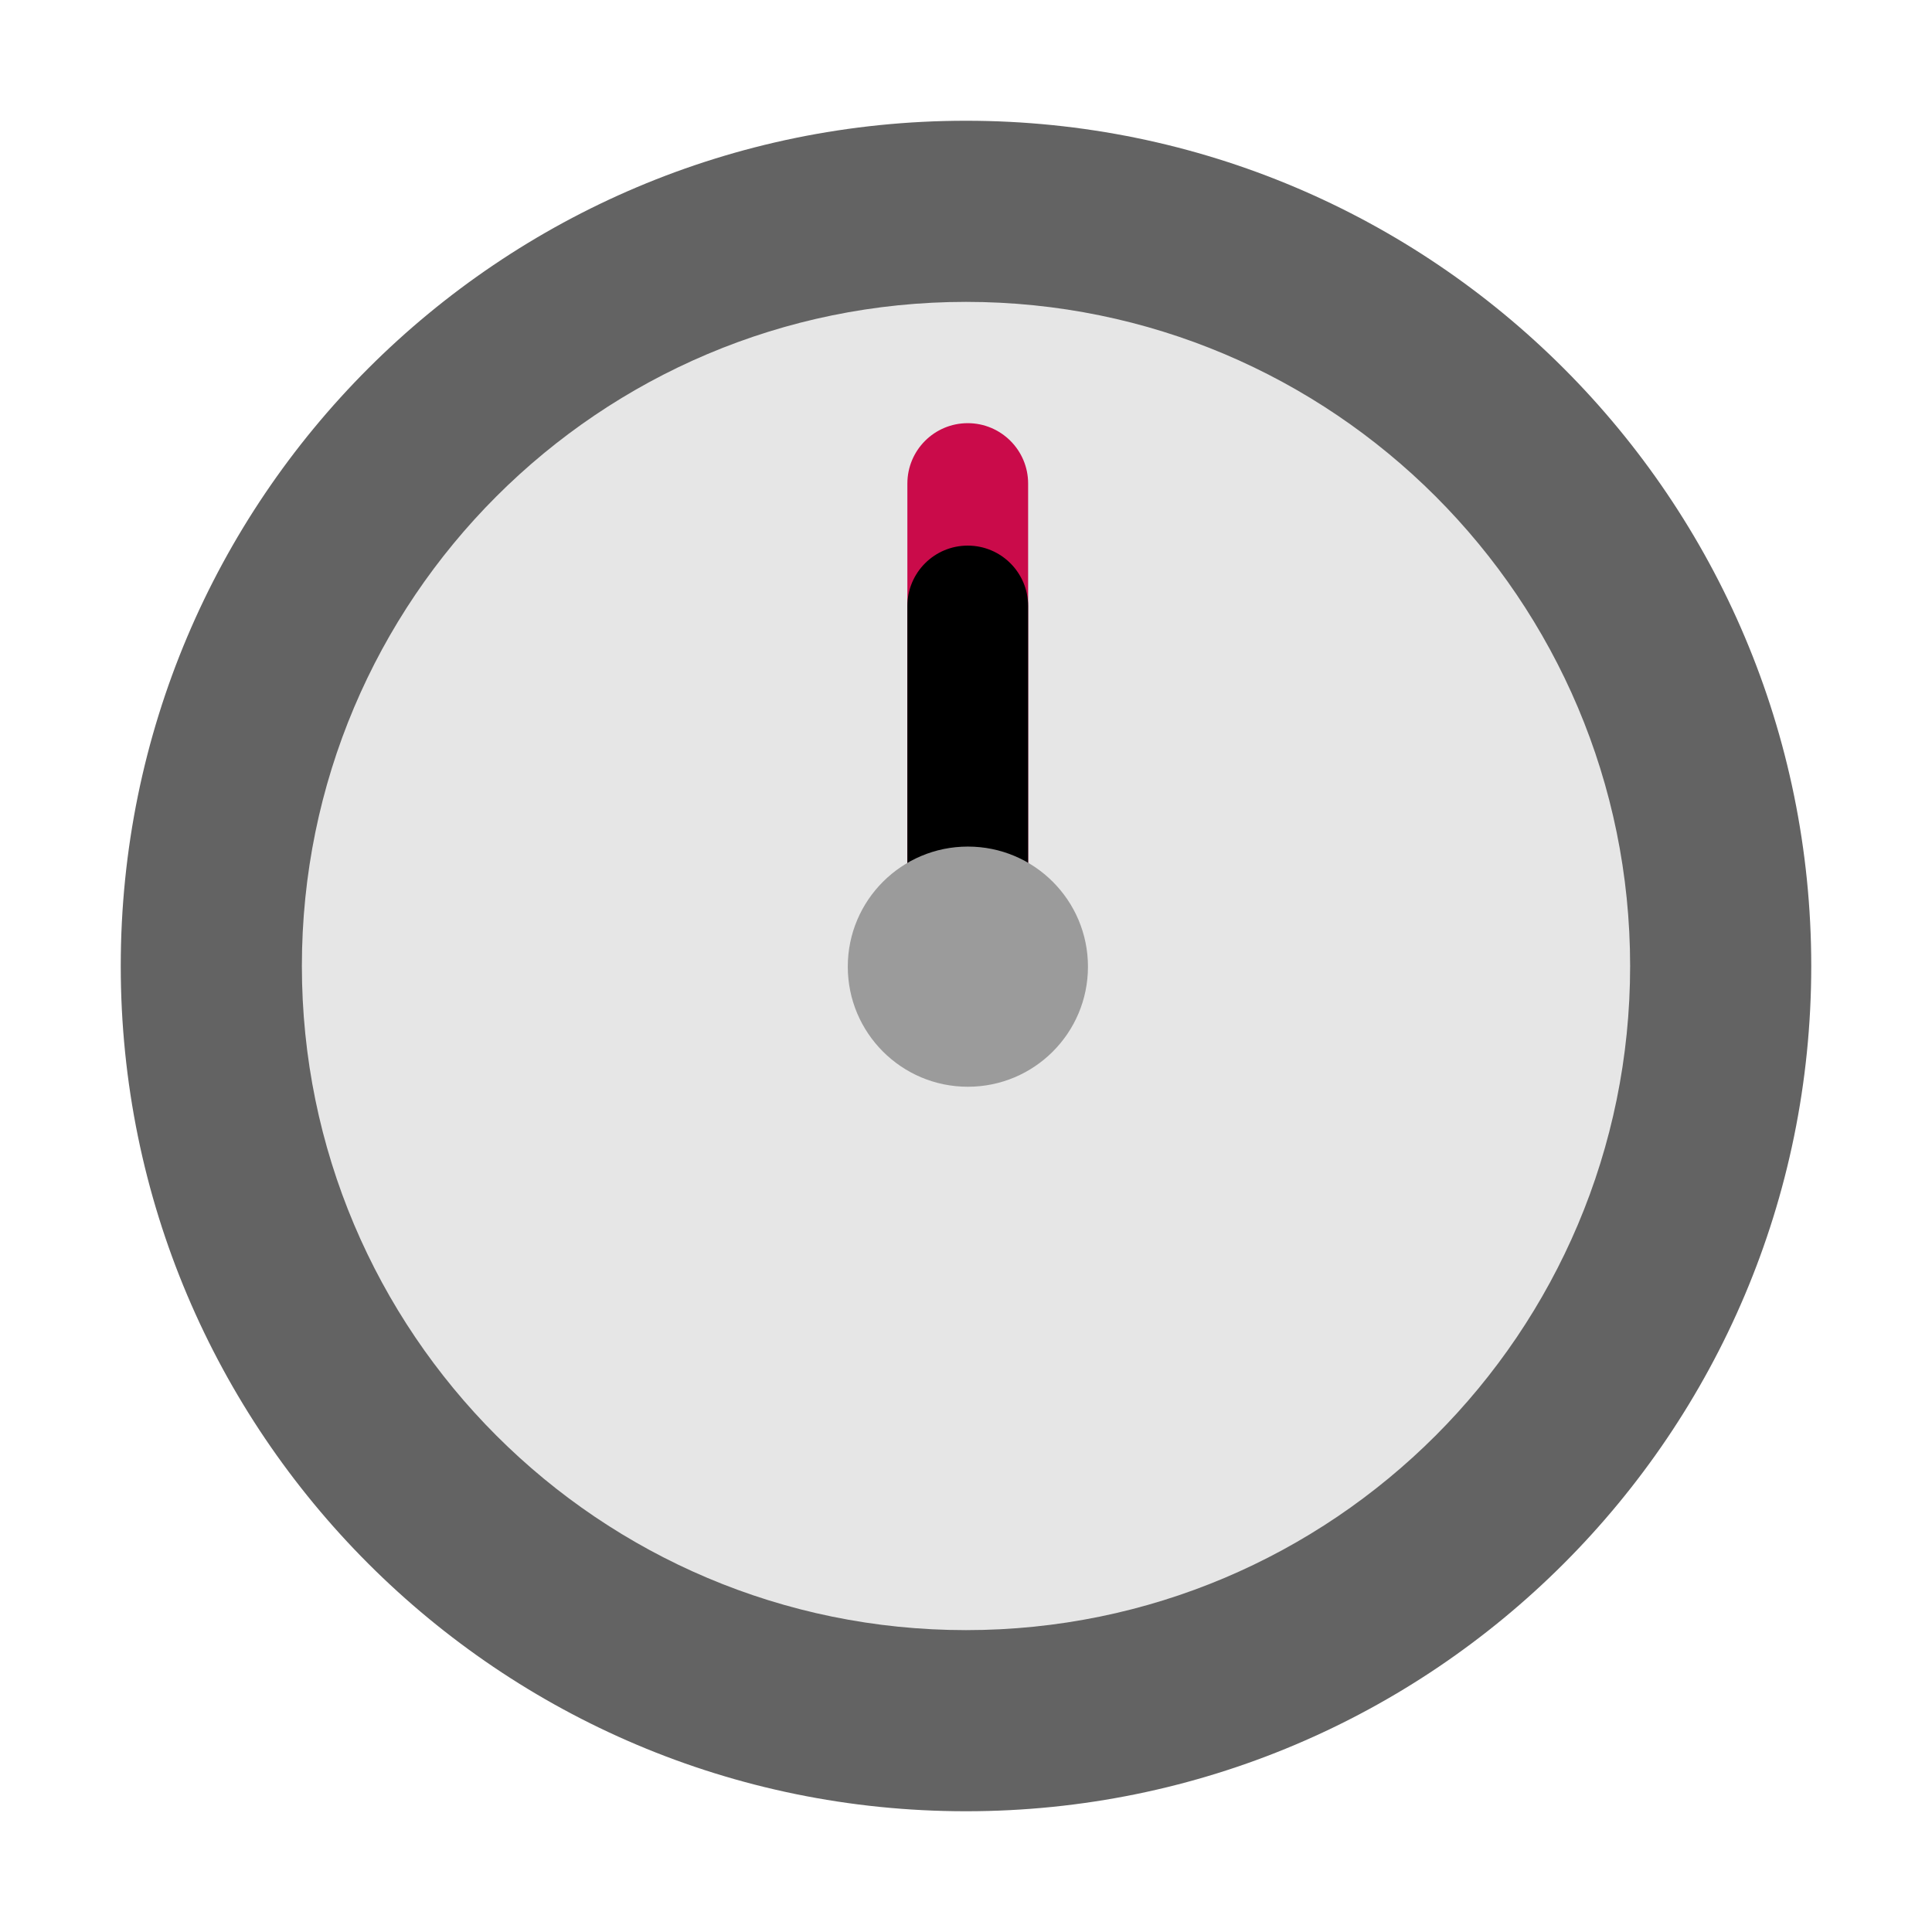
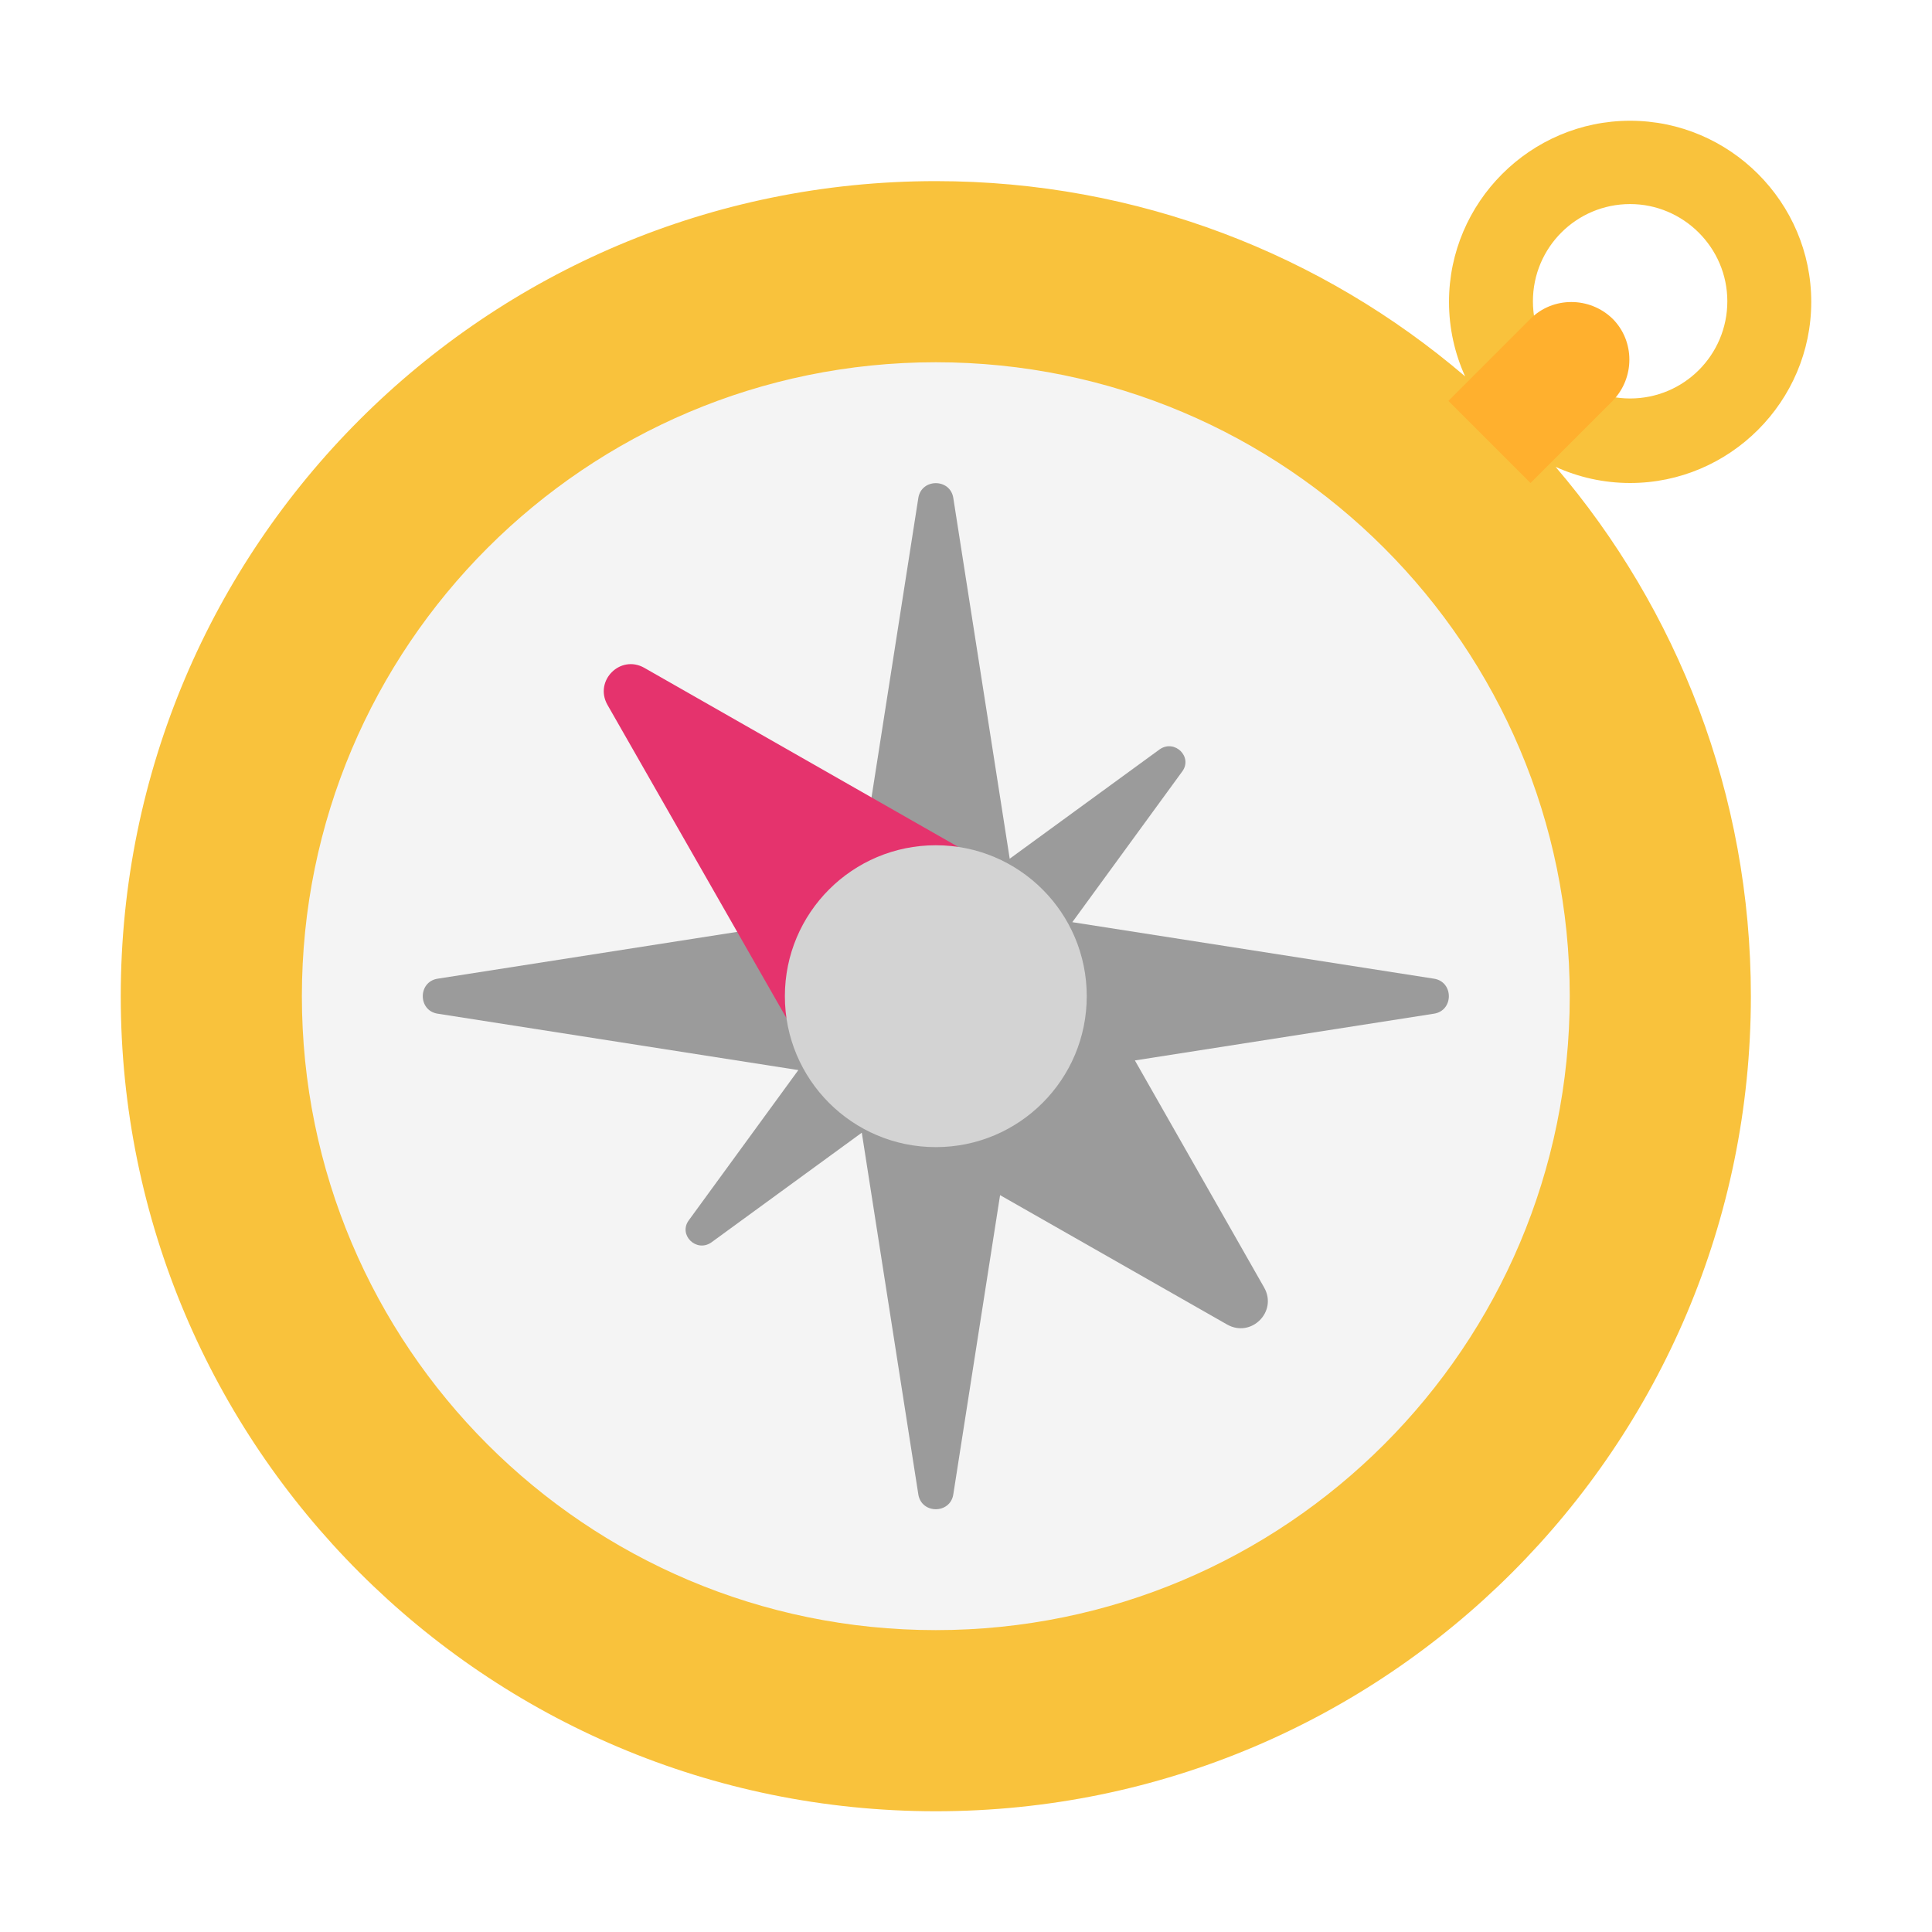
<svg xmlns="http://www.w3.org/2000/svg" width="32" height="32" viewBox="0 0 32 32" fill="none">
-   <path d="M28 16C28 22.627 22.627 28 16 28C9.373 28 4 22.627 4 16C4 9.373 9.373 4 16 4C22.627 4 28 9.373 28 16Z" fill="#E6E6E6" />
-   <path d="M16.029 7.009C16.581 7.009 17.029 7.457 17.029 8.009V16.004C17.029 16.556 16.581 17.004 16.029 17.004C15.476 17.004 15.029 16.556 15.029 16.004V8.009C15.029 7.457 15.476 7.009 16.029 7.009Z" fill="#CA0B4A" />
-   <path d="M16 27C9.925 27 5 22.075 5 16C5 9.925 9.925 5 16 5C22.075 5 27 9.925 27 16C27 22.075 22.075 27 16 27ZM16 30C23.732 30 30 23.732 30 16C30 8.268 23.732 2 16 2C8.268 2 2 8.268 2 16C2 23.732 8.268 30 16 30Z" fill="#636363" />
-   <path d="M16.029 9.037C16.581 9.037 17.029 9.485 17.029 10.037V16.004C17.029 16.556 16.581 17.004 16.029 17.004C15.476 17.004 15.029 16.556 15.029 16.004V10.037C15.029 9.485 15.476 9.037 16.029 9.037Z" fill="black" />
-   <path d="M18.02 16.011C18.02 17.11 17.13 18 16.031 18C14.933 18 14.042 17.11 14.042 16.011C14.042 14.913 14.933 14.022 16.031 14.022C17.13 14.022 18.02 14.913 18.02 16.011Z" fill="#9B9B9B" />
+   <path d="M15.5 28C21.851 28 27 22.851 27 16.5C27 10.149 21.851 5 15.5 5C9.149 5 4 10.149 4 16.5C4 22.851 9.149 28 15.5 28Z" fill="#F4F4F4" />
+   <path d="M25.766 7.733C26.143 7.904 26.561 8 27 8C28.65 8 30 6.65 30 5C30 3.35 28.65 2 27 2C25.35 2 24 3.35 24 5C24 5.439 24.096 5.857 24.267 6.234C21.908 4.218 18.846 3 15.5 3C8.044 3 2 9.044 2 16.5C2 23.956 8.044 30 15.5 30C22.956 30 29 23.956 29 16.5C29 13.154 27.782 10.092 25.766 7.733ZM25.39 4.99C25.39 4.1 26.11 3.38 27 3.38C27.88 3.38 28.61 4.1 28.61 4.99C28.61 5.88 27.89 6.6 27 6.6C26.11 6.6 25.39 5.88 25.39 4.99ZM26 16.5C26 22.299 21.299 27 15.5 27C9.701 27 5 22.299 5 16.5C5 10.701 9.701 6 15.5 6C21.299 6 26 10.701 26 16.5Z" fill="#F9C23C" />
+   <path d="M25.35 8L23.99 6.64L25.35 5.28C25.72 4.91 26.33 4.91 26.71 5.28C27.08 5.65 27.08 6.26 26.71 6.64L25.35 8Z" fill="#FFB02E" />
+   <path d="M13.223 17.724L11.41 20.21C11.23 20.45 11.53 20.75 11.78 20.58L14.274 18.761L15.21 24.75C15.26 25.08 15.74 25.08 15.79 24.75L16.866 17.866L23.75 16.79C24.08 16.74 24.08 16.26 23.75 16.21L17.761 15.274L19.58 12.78C19.76 12.54 19.46 12.24 19.21 12.41L16.724 14.223L15.79 8.25C15.74 7.92 15.26 7.92 15.21 8.25L14.134 15.134L7.25 16.21C6.92 16.26 6.92 16.74 7.25 16.79L13.223 17.724Z" fill="#9B9B9B" />
+   <path d="M17.338 15L20.939 21.327C21.163 21.726 20.725 22.163 20.326 21.939L14 18.334L17.338 15Z" fill="#9B9B9B" />
+   <path d="M13.676 18L10.06 11.672C9.838 11.274 10.274 10.837 10.671 11.061L17 14.671L13.676 18Z" fill="#E5336D" />
+   <path d="M15.5 19C16.881 19 18 17.881 18 16.5C18 15.119 16.881 14 15.5 14C14.119 14 13 15.119 13 16.5C13 17.881 14.119 19 15.5 19Z" fill="#D3D3D3" />
</svg>
